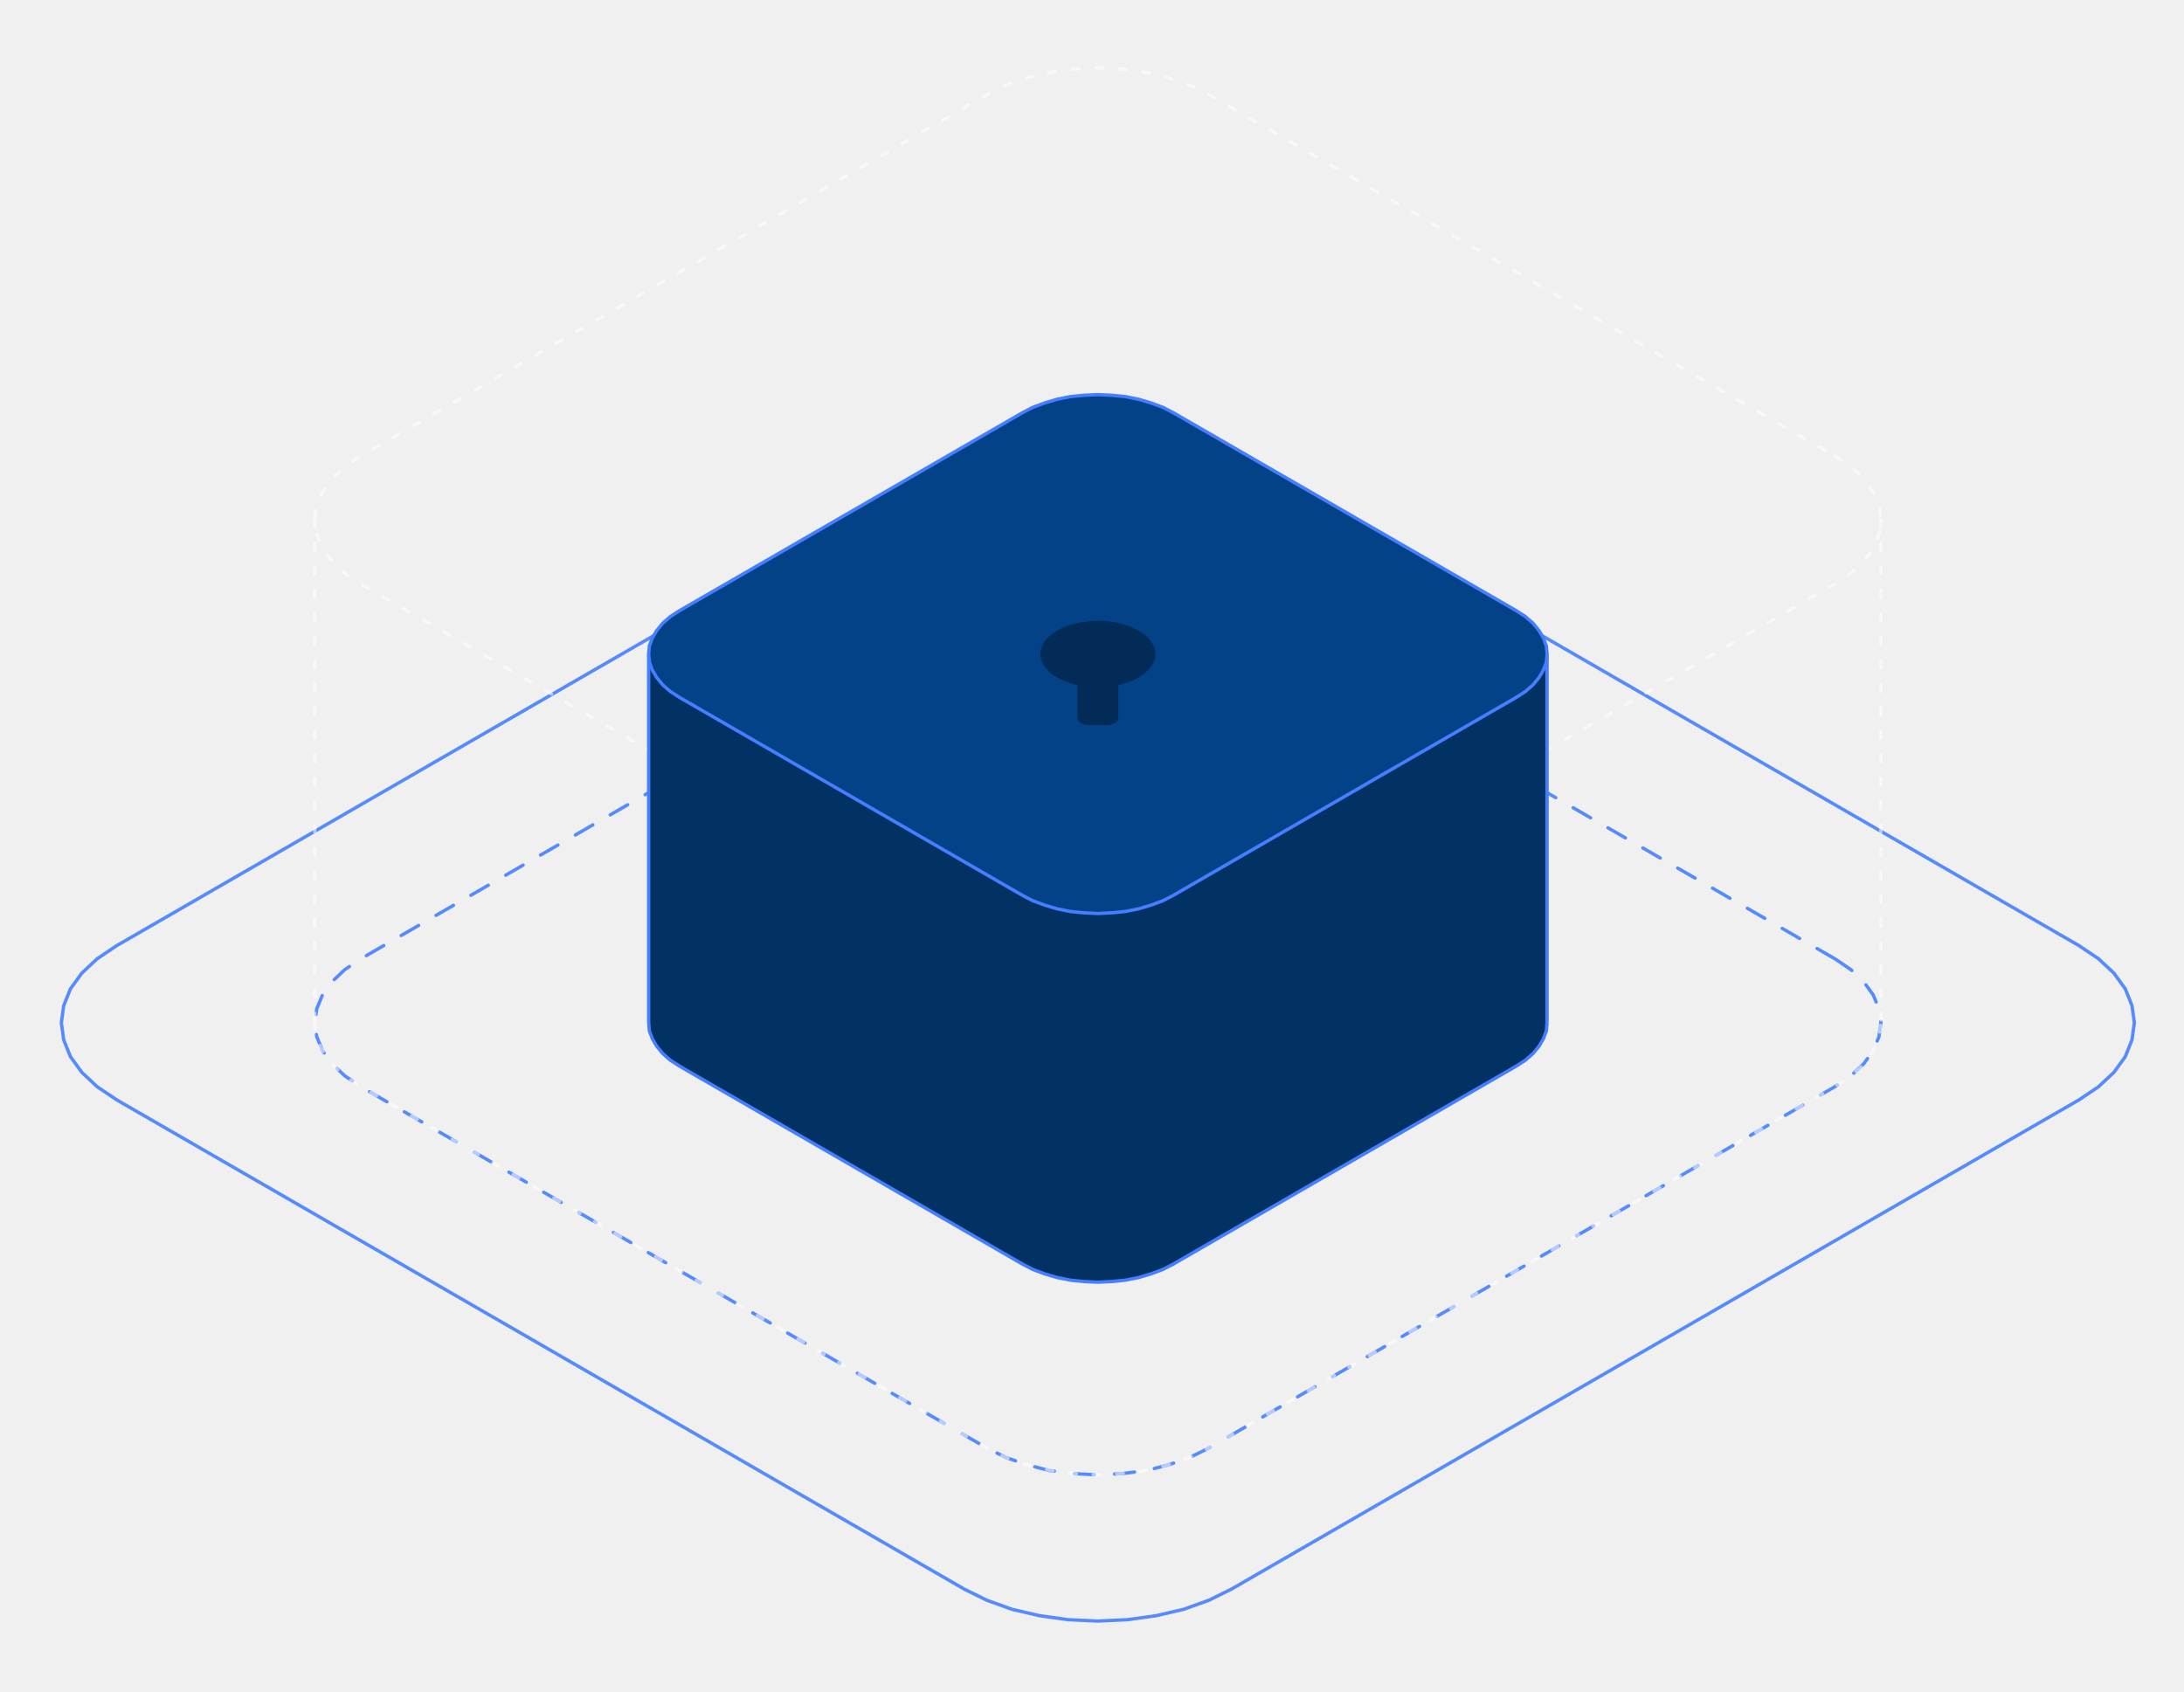
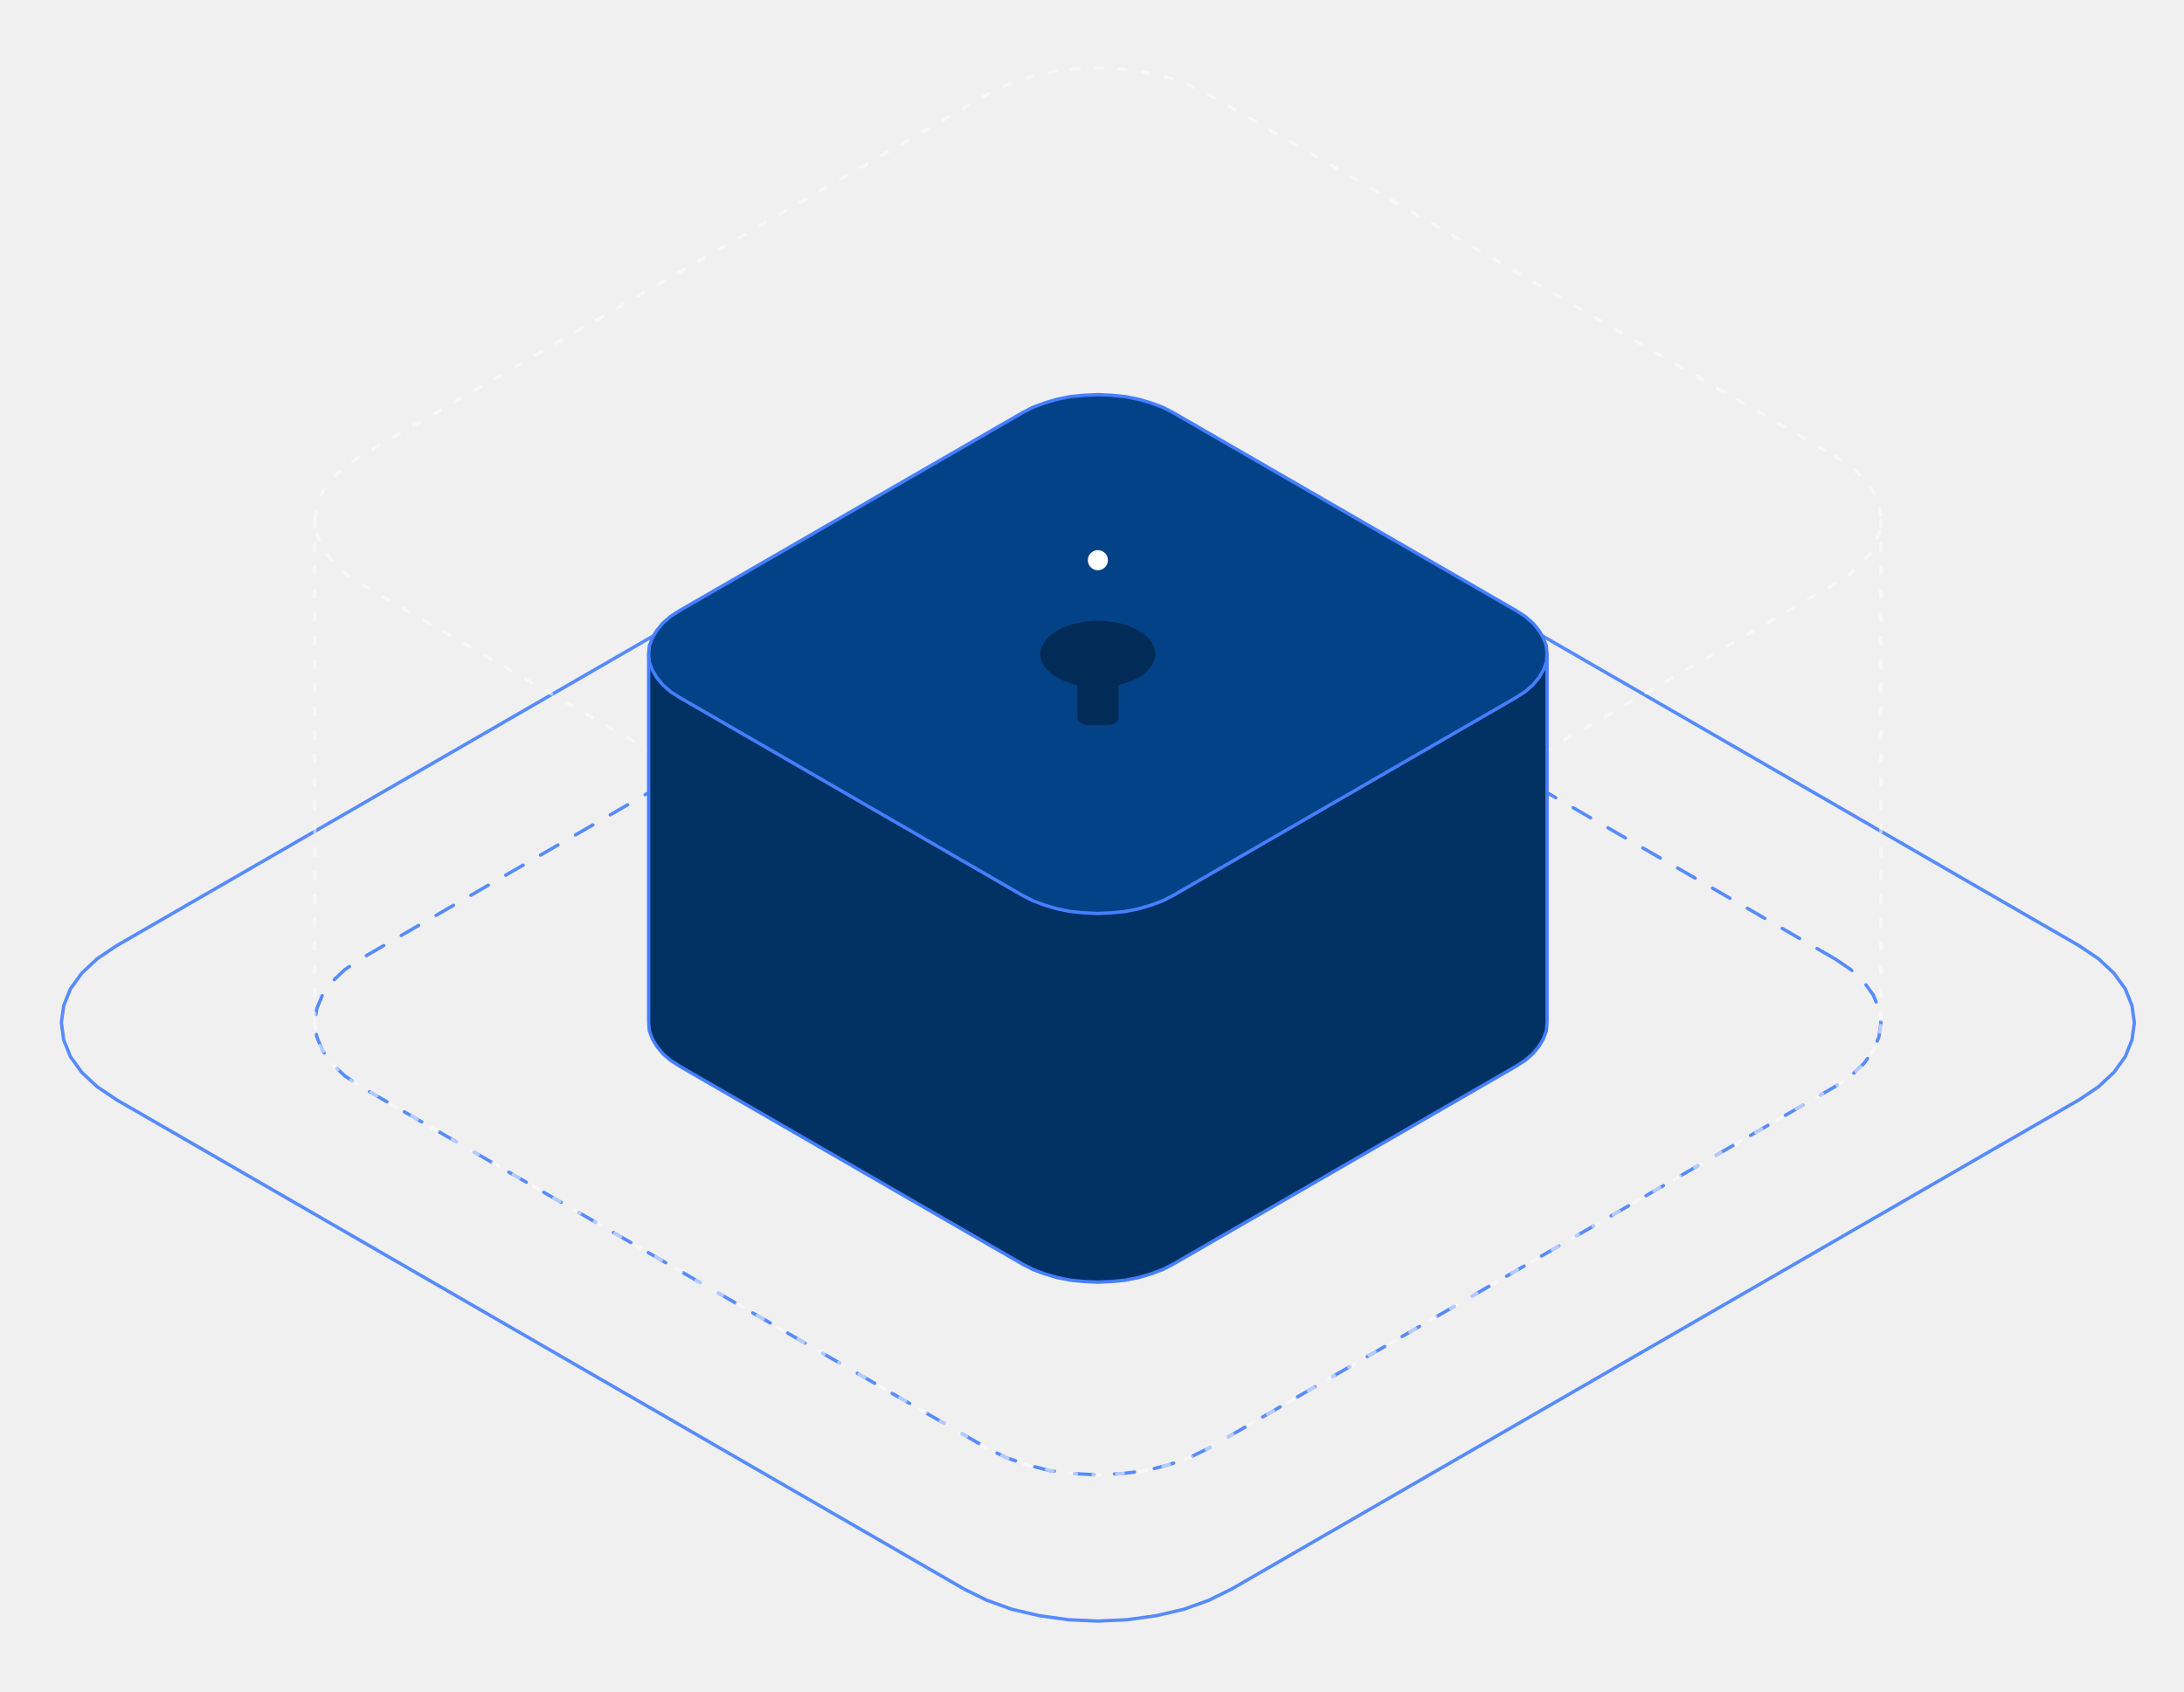
<svg xmlns="http://www.w3.org/2000/svg" preserveAspectRatio="none" overflow="visible" style="display: block;" width="757.813" height="587" viewBox="0 0 757.813 587" fill="none">
  <g id="sol3-cyber-transparente 1">
-     <path id="Vector" opacity="0.9" d="M721.392 328.159L728.138 332.695L733.489 337.697L737.443 343.163L739.77 348.979L740.584 354.911L739.77 360.843L737.443 366.659L733.489 372.126L728.138 377.128L721.392 381.664L427.23 551.484L419.437 555.323L410.713 558.463L401.175 560.673L391.172 562.069L380.937 562.534L370.701 562.069L360.698 560.673L351.16 558.463L342.436 555.323L334.643 551.484L40.481 381.664L33.735 377.128L28.384 372.126L24.43 366.659L22.103 360.843L21.289 354.911L22.103 348.979L24.43 343.163L28.384 337.697L33.735 332.695L40.481 328.159L334.643 158.338L342.436 154.5L351.16 151.359L360.698 149.149L370.701 147.753L380.937 147.288L391.172 147.753L401.175 149.149L410.713 151.359L419.437 154.5L427.23 158.338L721.392 328.159Z" stroke="#457FFF" stroke-width="1.163" />
-     <path id="Vector_2" opacity="0.9" d="M636.834 332.811L642.3 336.533L646.72 340.721L649.977 345.257L651.955 350.026L652.652 354.911L651.955 359.796L649.977 364.565L646.72 369.102L642.3 373.289L636.834 377.011L419.207 502.632L412.81 505.772L405.482 508.331L397.689 510.309L389.431 511.355L380.94 511.821L372.448 511.355L364.19 510.309L356.397 508.331L349.069 505.772L342.672 502.632L125.045 377.011L119.579 373.289L115.159 369.102L111.902 364.565L109.924 359.796L109.227 354.911L109.924 350.026L111.902 345.257L115.159 340.721L119.579 336.533L125.045 332.811L342.672 207.191L349.069 204.05L356.397 201.491L364.19 199.514L372.448 198.467L380.94 198.002L389.431 198.467L397.689 199.514L405.482 201.491L412.81 204.05L419.207 207.191L636.834 332.811Z" stroke="#457FFF" stroke-width="1.163" stroke-linecap="round" stroke-dasharray="6.98 6.98" />
-     <path id="Vector_3" d="M380.943 197.885C382.87 197.885 384.432 196.323 384.432 194.396C384.432 192.469 382.87 190.906 380.943 190.906C379.015 190.906 377.453 192.469 377.453 194.396C377.453 196.323 379.015 197.885 380.943 197.885Z" fill="white" />
-     <path id="Vector_4" opacity="0.55" d="M109.227 354.911L109.692 358.982L111.088 363.053L113.298 366.891L116.438 370.497L120.393 373.987L125.045 377.011L342.672 502.632L348.022 505.307L353.838 507.633L360.235 509.378L366.982 510.774L373.844 511.472L380.94 511.821L388.035 511.472L394.897 510.774L401.644 509.378L408.041 507.633L413.857 505.307L419.207 502.632L636.834 377.011L641.486 373.987L645.441 370.497L648.581 366.891L650.791 363.053L652.187 358.982L652.652 354.911" stroke="white" stroke-width="1.163" stroke-linecap="round" stroke-dasharray="2.33 5.82" />
-     <path id="Vector_5" opacity="0.55" d="M109.227 180.438V354.911M652.652 180.438V354.911" stroke="white" stroke-width="1.163" stroke-linecap="round" stroke-dasharray="2.33 5.82" />
-     <path id="Vector_6" opacity="0.55" d="M636.834 158.338L641.486 161.363L645.441 164.852L648.581 168.458L650.791 172.296L652.187 176.367L652.652 180.438L652.187 184.509L650.791 188.58L648.581 192.419L645.441 196.025L641.486 199.514L636.834 202.538L419.207 328.159L413.857 330.834L408.041 333.16L401.644 334.905L394.897 336.301L388.035 336.999L380.94 337.348L373.844 336.999L366.982 336.301L360.235 334.905L353.838 333.16L348.022 330.834L342.672 328.159L125.045 202.538L120.393 199.514L116.438 196.025L113.298 192.419L111.088 188.58L109.692 184.509L109.227 180.438L109.692 176.367L111.088 172.296L113.298 168.458L116.438 164.852L120.393 161.363L125.045 158.338L342.672 32.718L348.022 30.042L353.838 27.716L360.235 25.971L366.982 24.576L373.844 23.878L380.94 23.529L388.035 23.878L394.897 24.576L401.644 25.971L408.041 27.716L413.857 30.042L419.207 32.718L636.834 158.338Z" stroke="white" stroke-width="1.163" stroke-linecap="round" stroke-dasharray="2.33 5.82" />
-     <path id="Vector_7" d="M225.078 226.964V354.911L225.311 357.703L226.358 360.494L227.87 363.053L229.963 365.612L232.639 367.939L235.895 370.032L354.77 438.658L358.376 440.519L362.447 442.032L366.75 443.311L371.403 444.242L376.056 444.707L380.941 444.939L385.826 444.707L390.479 444.242L395.131 443.311L399.435 442.032L403.506 440.519L407.112 438.658L525.986 370.032L529.243 367.939L531.918 365.612L534.012 363.053L535.524 360.494L536.571 357.703L536.804 354.911V226.964H225.078Z" fill="#023164" />
-     <path id="Vector_8" d="M225.078 354.911L225.311 357.703L226.358 360.494L227.87 363.053L229.963 365.612L232.639 367.938L235.895 370.032L354.77 438.658L358.376 440.519L362.447 442.031L366.75 443.311L371.403 444.241L376.056 444.707L380.941 444.939L385.826 444.707L390.479 444.241L395.131 443.311L399.435 442.031L403.506 440.519L407.112 438.658L525.986 370.032L529.243 367.938L531.918 365.612L534.012 363.053L535.524 360.494L536.571 357.703L536.804 354.911" stroke="#457FFF" stroke-width="1.163" />
-     <path id="Vector_9" d="M225.078 226.964V354.911M536.804 226.964V354.911" stroke="#457FFF" stroke-width="1.163" />
-     <path id="Vector_10" d="M525.986 211.843L529.243 213.937L531.918 216.263L534.012 218.822L535.524 221.381L536.571 224.173L536.804 226.964L536.571 229.756L535.524 232.547L534.012 235.106L531.918 237.665L529.243 239.992L525.986 242.085L407.112 310.711L403.506 312.572L399.435 314.085L395.131 315.364L390.479 316.294L385.826 316.76L380.941 316.992L376.056 316.76L371.403 316.294L366.75 315.364L362.447 314.085L358.376 312.572L354.77 310.711L235.895 242.085L232.639 239.992L229.963 237.665L227.87 235.106L226.358 232.547L225.311 229.756L225.078 226.964L225.311 224.173L226.358 221.381L227.87 218.822L229.963 216.263L232.639 213.937L235.895 211.843L354.77 143.217L358.376 141.356L362.447 139.844L366.75 138.564L371.403 137.634L376.056 137.169L380.941 136.936L385.826 137.169L390.479 137.634L395.131 138.564L399.435 139.844L403.506 141.356L407.112 143.217L525.986 211.843Z" fill="#034287" stroke="#457FFF" stroke-width="1.163" />
-     <g id="Group">
-       <path id="Vector_11" d="M366.835 235.107C374.624 239.603 387.251 239.603 395.04 235.107C402.829 230.61 402.829 223.319 395.04 218.823C387.251 214.326 374.624 214.326 366.835 218.823C359.046 223.319 359.046 230.61 366.835 235.107Z" fill="#022B57" />
-       <path id="Vector_12" d="M383.785 230.255H378.086C375.726 230.255 373.812 231.359 373.812 232.722V249.172C373.812 250.534 375.726 251.639 378.086 251.639H383.785C386.145 251.639 388.058 250.534 388.058 249.172V232.722C388.058 231.359 386.145 230.255 383.785 230.255Z" fill="#022B57" />
+     <g class="fc-base">
+       <path id="Vector" opacity="0.9" d="M721.392 328.159L728.138 332.695L733.489 337.697L737.443 343.163L739.77 348.979L740.584 354.911L739.77 360.843L737.443 366.659L733.489 372.126L728.138 377.128L721.392 381.664L427.23 551.484L419.437 555.323L410.713 558.463L401.175 560.673L391.172 562.069L380.937 562.534L370.701 562.069L360.698 560.673L351.16 558.463L342.436 555.323L334.643 551.484L40.481 381.664L33.735 377.128L28.384 372.126L24.43 366.659L22.103 360.843L21.289 354.911L22.103 348.979L24.43 343.163L28.384 337.697L33.735 332.695L40.481 328.159L334.643 158.338L342.436 154.5L351.16 151.359L360.698 149.149L370.701 147.753L380.937 147.288L391.172 147.753L401.175 149.149L410.713 151.359L419.437 154.5L427.23 158.338L721.392 328.159Z" stroke="#457FFF" stroke-width="1.163" />
+     </g>
+     <g class="fc-wave">
+       <path id="Vector_2" opacity="0.9" d="M636.834 332.811L642.3 336.533L646.72 340.721L649.977 345.257L651.955 350.026L652.652 354.911L651.955 359.796L649.977 364.565L646.72 369.102L642.3 373.289L636.834 377.011L419.207 502.632L412.81 505.772L405.482 508.331L397.689 510.309L389.431 511.355L380.94 511.821L372.448 511.355L364.19 510.309L356.397 508.331L349.069 505.772L342.672 502.632L125.045 377.011L119.579 373.289L115.159 369.102L111.902 364.565L109.924 359.796L109.227 354.911L109.924 350.026L111.902 345.257L115.159 340.721L119.579 336.533L125.045 332.811L342.672 207.191L349.069 204.05L356.397 201.491L364.19 199.514L372.448 198.467L380.94 198.002L389.431 198.467L397.689 199.514L405.482 201.491L412.81 204.05L419.207 207.191L636.834 332.811Z" stroke="#457FFF" stroke-width="1.163" stroke-linecap="round" stroke-dasharray="6.98 6.98" />
+     </g>
+     <g class="fc-cage">
+       <path id="Vector_4" opacity="0.55" d="M109.227 354.911L109.692 358.982L111.088 363.053L113.298 366.891L116.438 370.497L120.393 373.987L125.045 377.011L342.672 502.632L348.022 505.307L353.838 507.633L360.235 509.378L366.982 510.774L373.844 511.472L380.94 511.821L388.035 511.472L394.897 510.774L401.644 509.378L408.041 507.633L413.857 505.307L419.207 502.632L636.834 377.011L641.486 373.987L645.441 370.497L648.581 366.891L650.791 363.053L652.187 358.982L652.652 354.911" stroke="white" stroke-width="1.163" stroke-linecap="round" stroke-dasharray="2.33 5.82" />
+       <path id="Vector_5" opacity="0.55" d="M109.227 180.438V354.911M652.652 180.438V354.911" stroke="white" stroke-width="1.163" stroke-linecap="round" stroke-dasharray="2.33 5.82" />
+       <path id="Vector_6" opacity="0.55" d="M636.834 158.338L641.486 161.363L645.441 164.852L648.581 168.458L650.791 172.296L652.187 176.367L652.652 180.438L652.187 184.509L650.791 188.58L648.581 192.419L645.441 196.025L641.486 199.514L636.834 202.538L419.207 328.159L413.857 330.834L408.041 333.16L401.644 334.905L394.897 336.301L388.035 336.999L380.94 337.348L373.844 336.999L366.982 336.301L360.235 334.905L353.838 333.16L348.022 330.834L342.672 328.159L125.045 202.538L120.393 199.514L116.438 196.025L113.298 192.419L111.088 188.58L109.692 184.509L109.227 180.438L109.692 176.367L111.088 172.296L113.298 168.458L116.438 164.852L120.393 161.363L125.045 158.338L342.672 32.718L348.022 30.042L353.838 27.716L360.235 25.971L366.982 24.576L373.844 23.878L380.94 23.529L388.035 23.878L394.897 24.576L401.644 25.971L408.041 27.716L413.857 30.042L419.207 32.718L636.834 158.338Z" stroke="white" stroke-width="1.163" stroke-linecap="round" stroke-dasharray="2.33 5.82" />
+     </g>
+     <g class="fc-box">
+       <path id="Vector_7" d="M225.078 226.964V354.911L225.311 357.703L226.358 360.494L227.87 363.053L229.963 365.612L232.639 367.939L235.895 370.032L354.77 438.658L358.376 440.519L362.447 442.032L366.75 443.311L371.403 444.242L376.056 444.707L380.941 444.939L385.826 444.707L390.479 444.242L395.131 443.311L399.435 442.032L403.506 440.519L407.112 438.658L525.986 370.032L529.243 367.939L531.918 365.612L534.012 363.053L535.524 360.494L536.571 357.703L536.804 354.911V226.964H225.078Z" fill="#023164" />
+       <path id="Vector_8" d="M225.078 354.911L225.311 357.703L226.358 360.494L227.87 363.053L229.963 365.612L232.639 367.938L235.895 370.032L354.77 438.658L358.376 440.519L362.447 442.031L366.75 443.311L371.403 444.241L376.056 444.707L380.941 444.939L385.826 444.707L390.479 444.241L395.131 443.311L399.435 442.031L403.506 440.519L407.112 438.658L525.986 370.032L529.243 367.938L531.918 365.612L534.012 363.053L535.524 360.494L536.571 357.703L536.804 354.911" stroke="#457FFF" stroke-width="1.163" />
+       <path id="Vector_9" d="M225.078 226.964V354.911M536.804 226.964V354.911" stroke="#457FFF" stroke-width="1.163" />
+       <path id="Vector_10" d="M525.986 211.843L529.243 213.937L531.918 216.263L534.012 218.822L535.524 221.381L536.571 224.173L536.804 226.964L536.571 229.756L535.524 232.547L534.012 235.106L531.918 237.665L529.243 239.992L525.986 242.085L407.112 310.711L403.506 312.572L399.435 314.085L395.131 315.364L390.479 316.294L385.826 316.76L380.941 316.992L376.056 316.76L371.403 316.294L366.75 315.364L362.447 314.085L358.376 312.572L354.77 310.711L235.895 242.085L232.639 239.992L229.963 237.665L227.87 235.106L226.358 232.547L225.311 229.756L225.078 226.964L225.311 224.173L226.358 221.381L227.87 218.822L229.963 216.263L232.639 213.937L235.895 211.843L354.77 143.217L358.376 141.356L362.447 139.844L366.75 138.564L371.403 137.634L376.056 137.169L380.941 136.936L385.826 137.169L390.479 137.634L395.131 138.564L399.435 139.844L403.506 141.356L407.112 143.217L525.986 211.843Z" fill="#034287" stroke="#457FFF" stroke-width="1.163" />
+     </g>
+     <g class="fc-dot">
+       <path id="Vector_3" d="M380.943 197.885C382.87 197.885 384.432 196.323 384.432 194.396C384.432 192.469 382.87 190.906 380.943 190.906C379.015 190.906 377.453 192.469 377.453 194.396C377.453 196.323 379.015 197.885 380.943 197.885Z" fill="white" />
+     </g>
+     <g class="fc-lock">
+       <g id="Group">
+         <path id="Vector_11" d="M366.835 235.107C374.624 239.603 387.251 239.603 395.04 235.107C402.829 230.61 402.829 223.319 395.04 218.823C387.251 214.326 374.624 214.326 366.835 218.823C359.046 223.319 359.046 230.61 366.835 235.107Z" fill="#022B57" />
+         <path id="Vector_12" d="M383.785 230.255H378.086C375.726 230.255 373.812 231.359 373.812 232.722V249.172C373.812 250.534 375.726 251.639 378.086 251.639H383.785C386.145 251.639 388.058 250.534 388.058 249.172V232.722C388.058 231.359 386.145 230.255 383.785 230.255Z" fill="#022B57" />
+       </g>
    </g>
  </g>
</svg>
